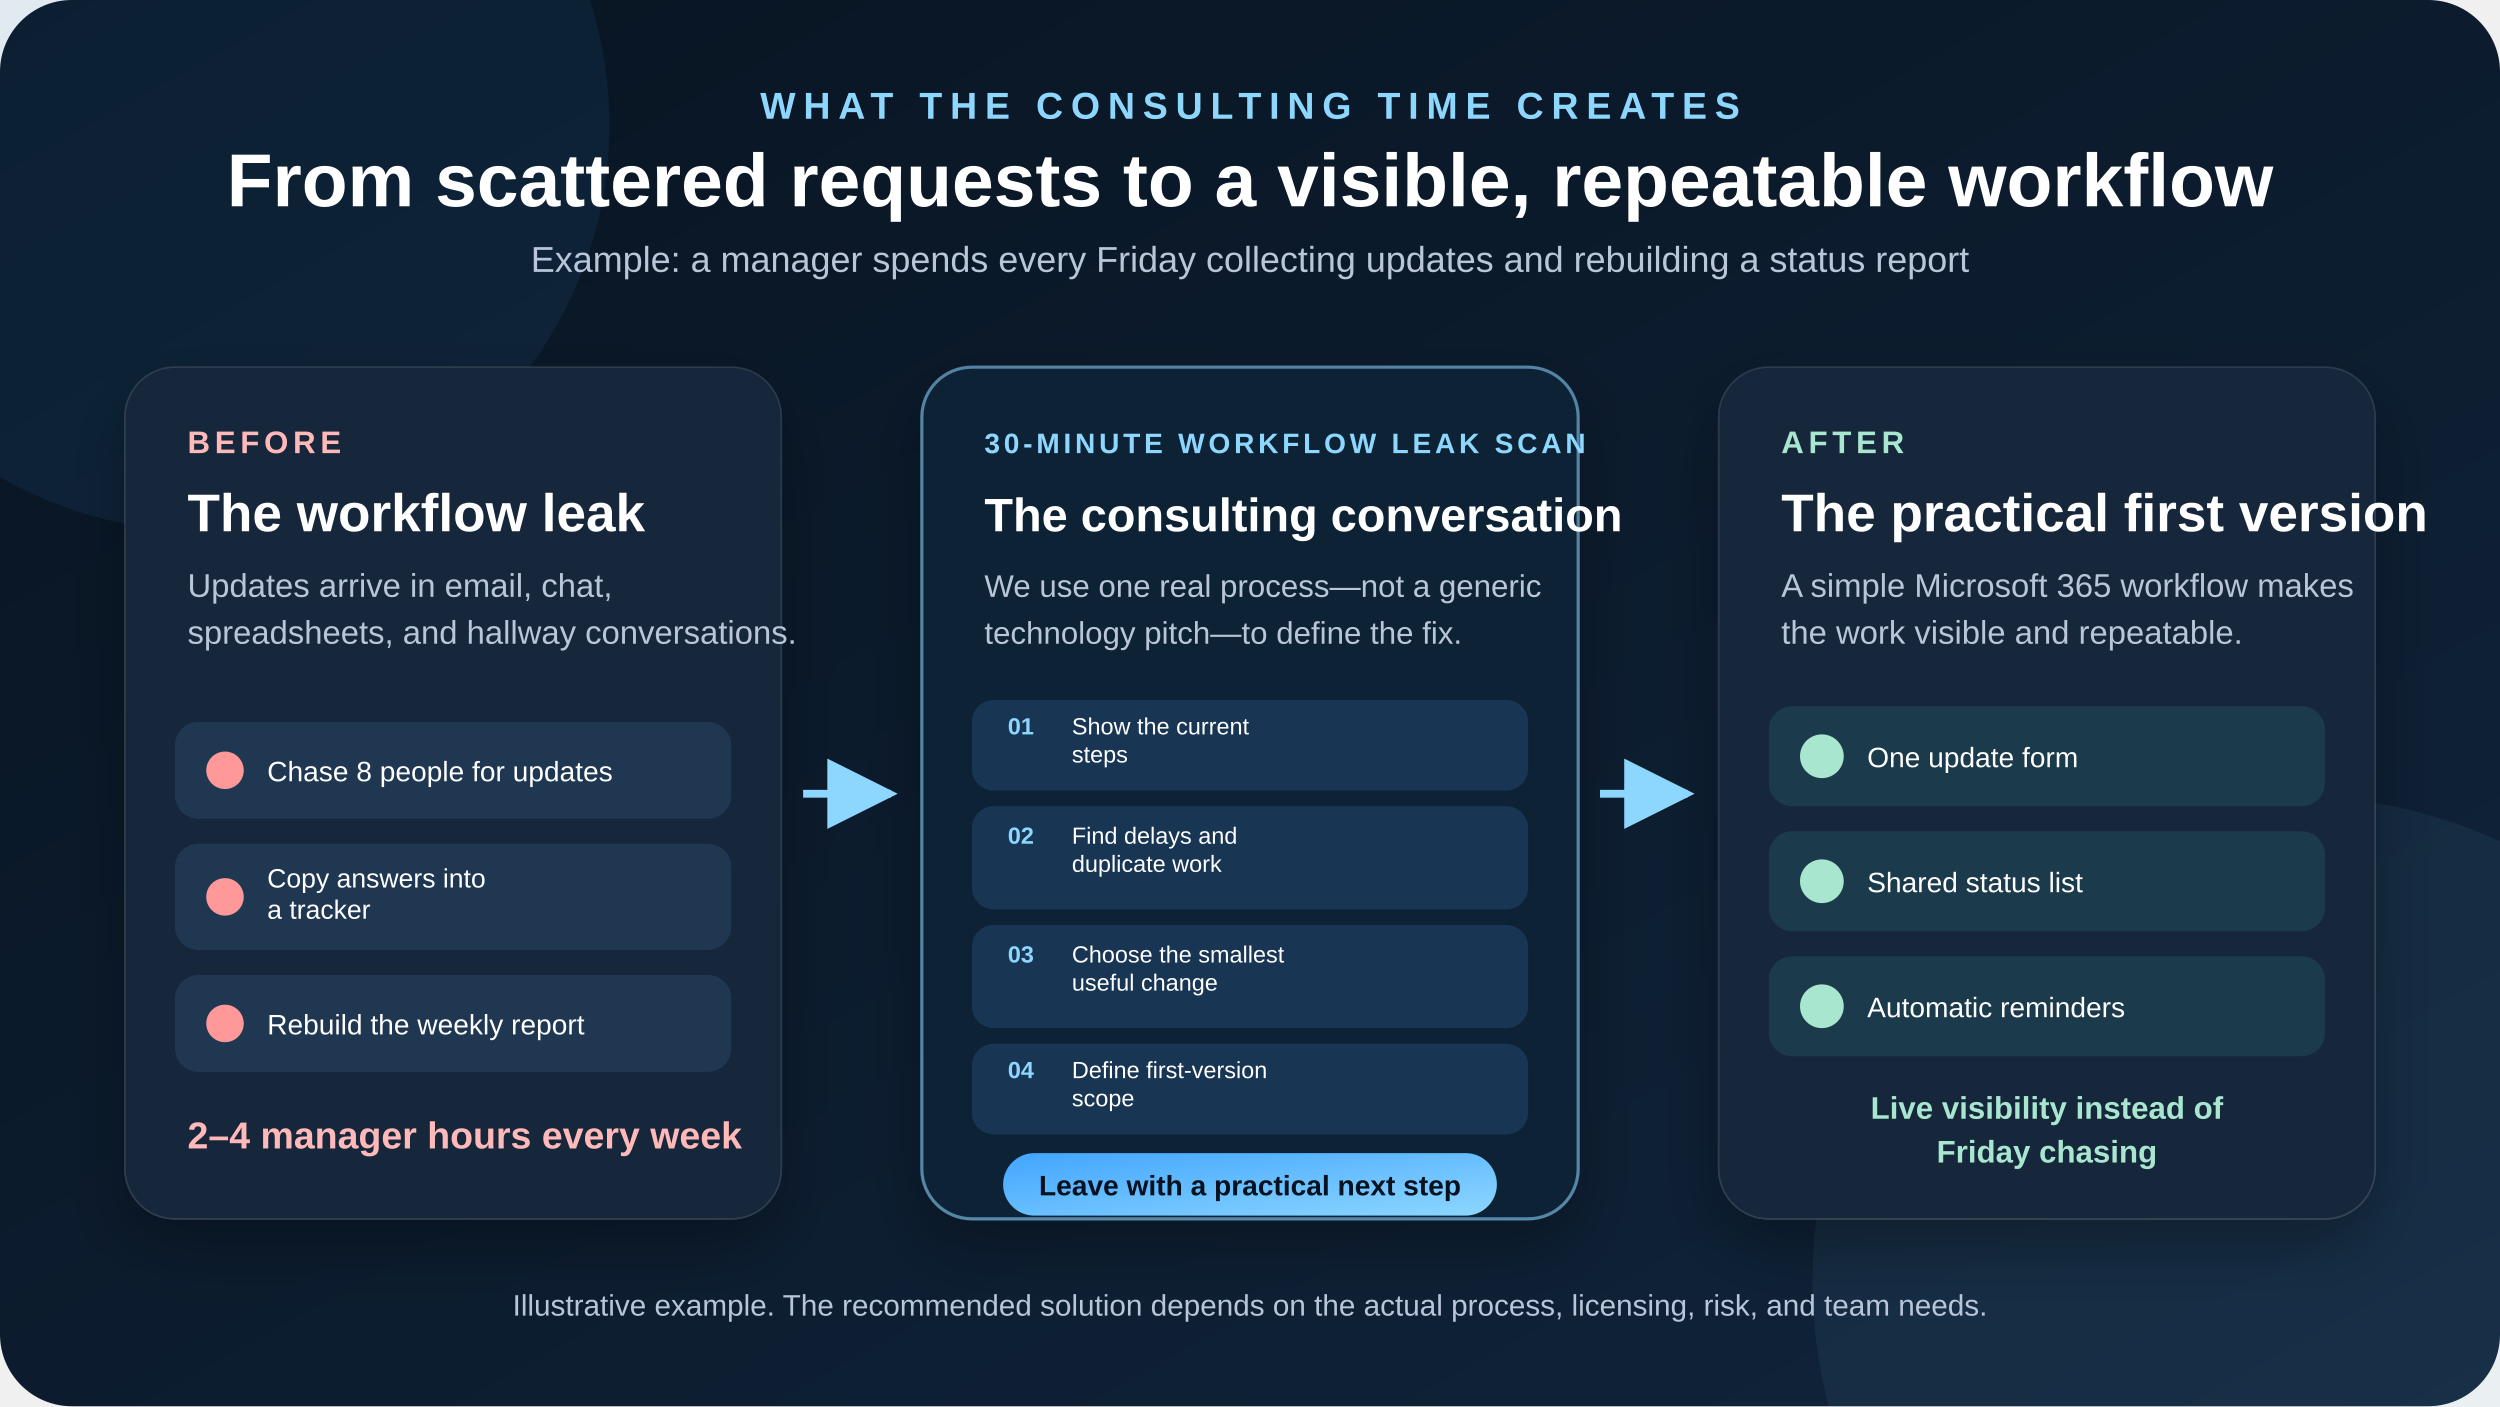
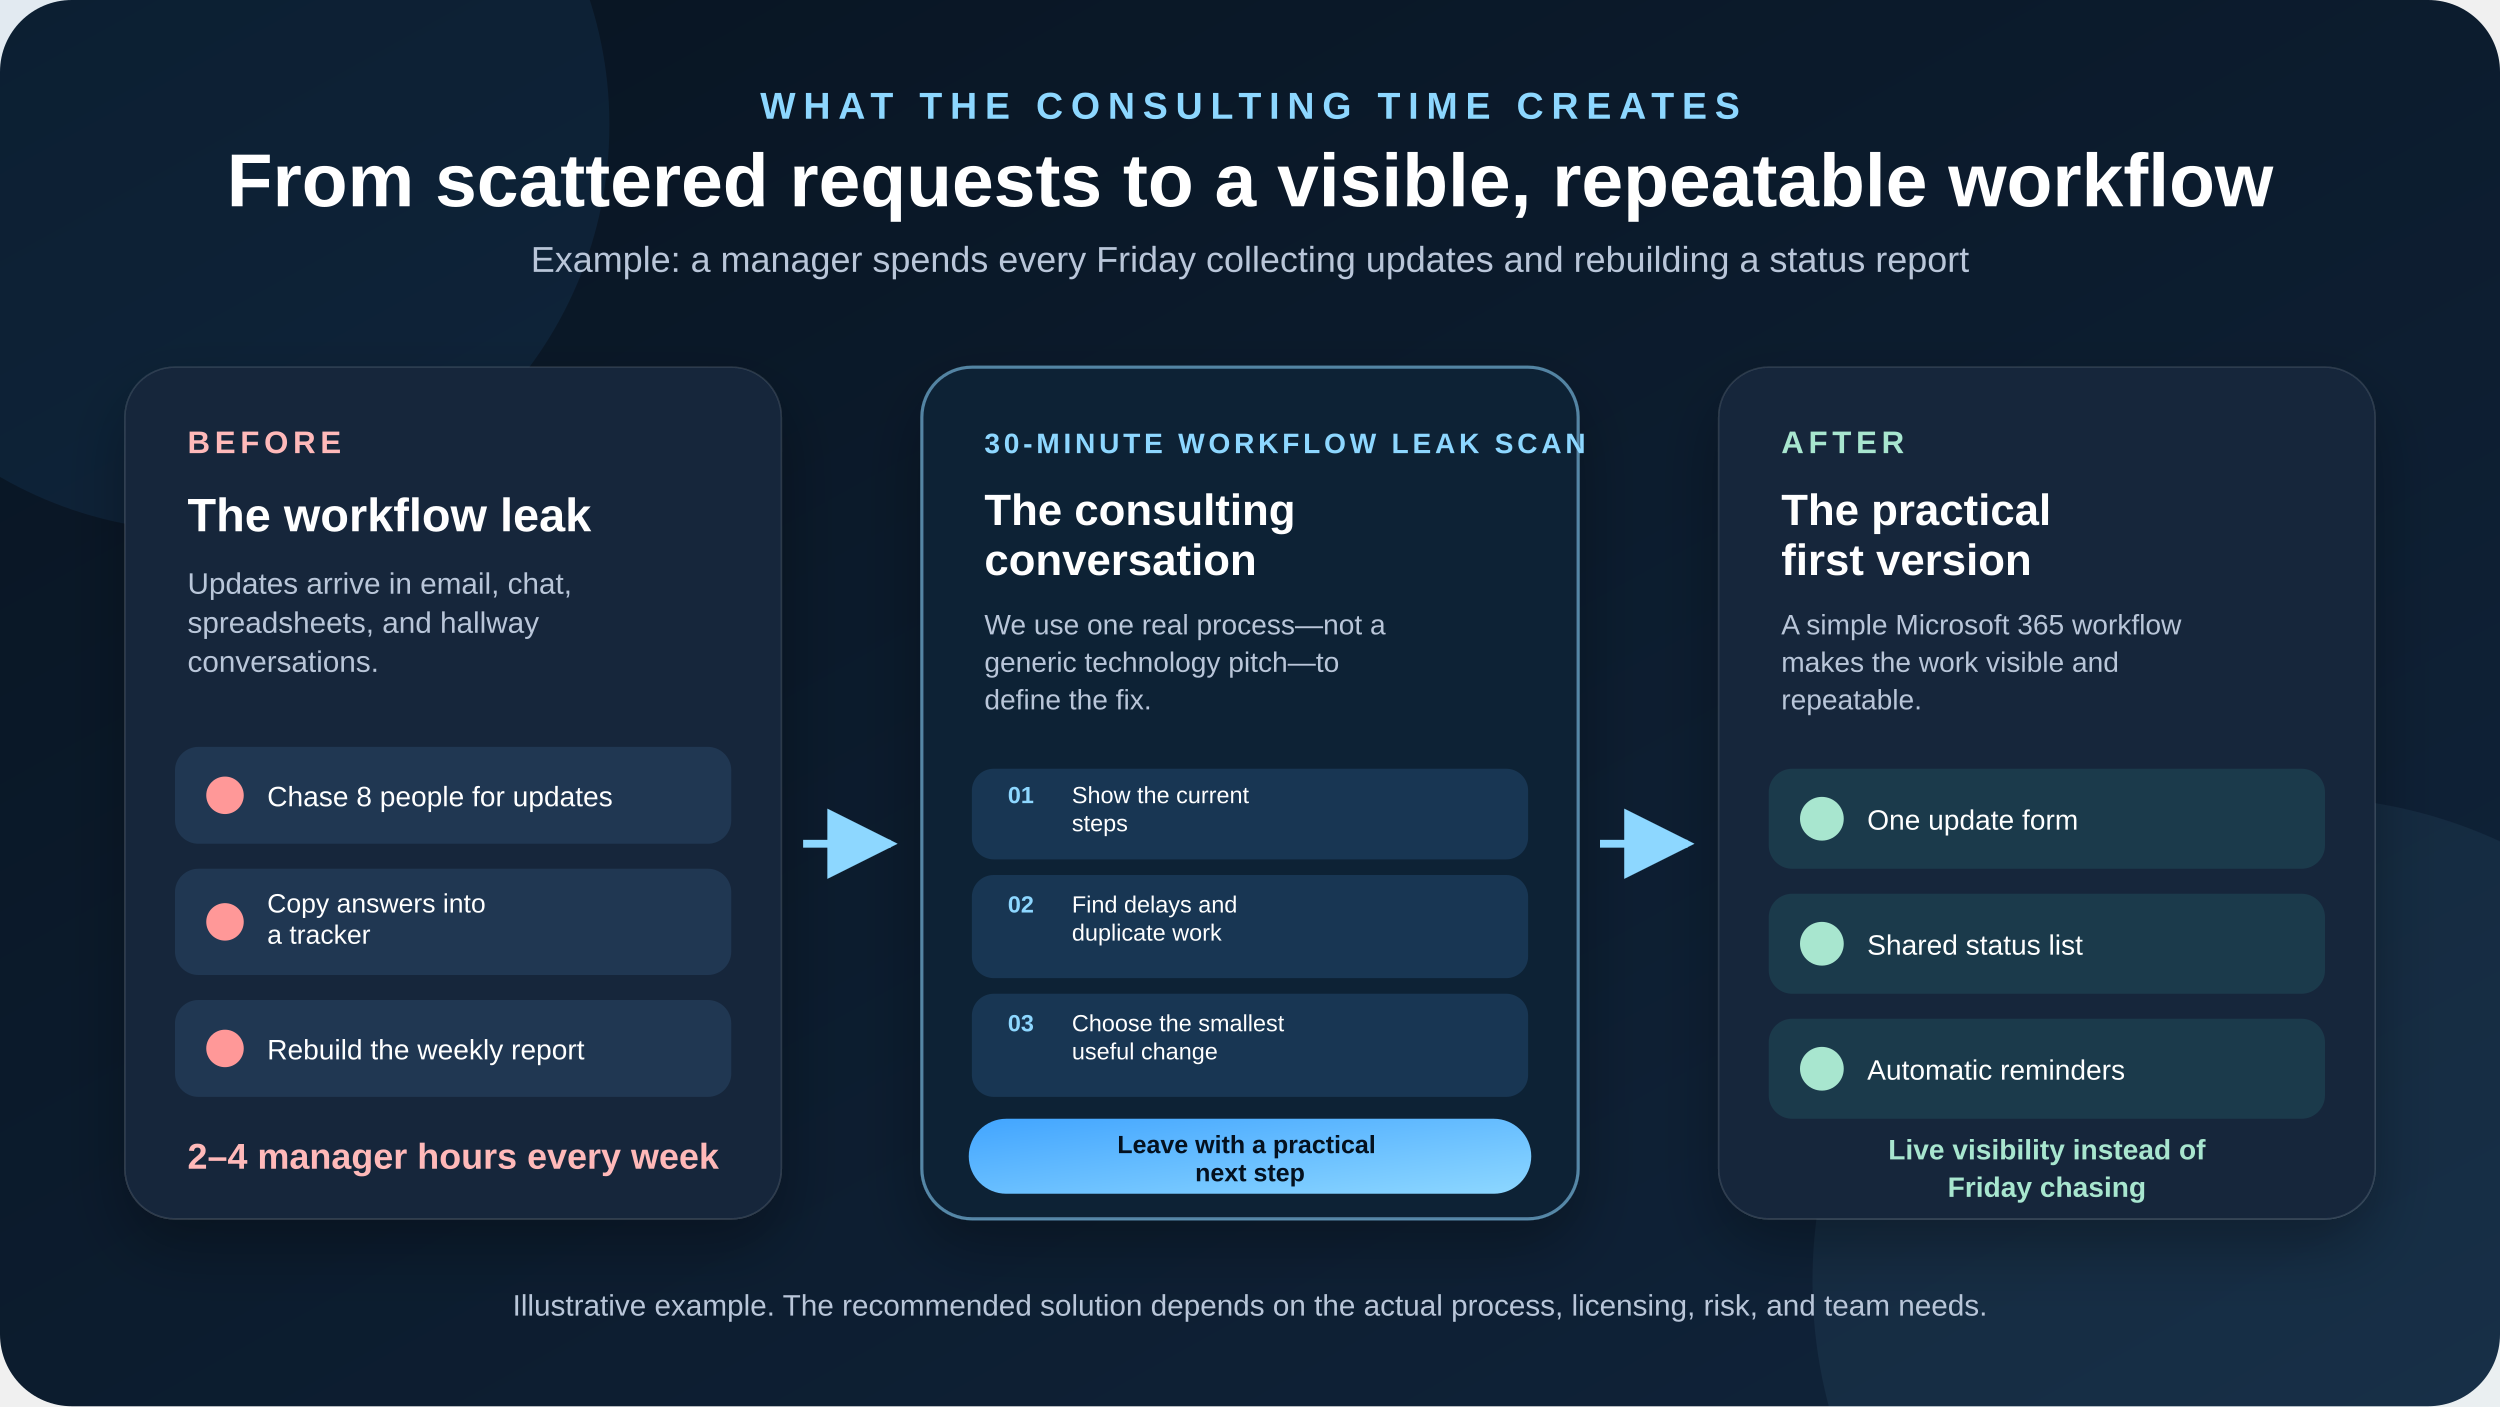
<svg xmlns="http://www.w3.org/2000/svg" width="1600" height="900" viewBox="0 0 1600 900" role="img" aria-labelledby="title desc">
  <defs>
    <linearGradient id="bg" x1="0" y1="0" x2="1" y2="1">
      <stop offset="0" stop-color="#081421" />
      <stop offset="1" stop-color="#10243b" />
    </linearGradient>
    <linearGradient id="consult" x1="0" y1="0" x2="1" y2="1">
      <stop offset="0" stop-color="#42a5ff" />
      <stop offset="1" stop-color="#8dd7ff" />
    </linearGradient>
    <filter id="shadow" x="-20%" y="-20%" width="140%" height="140%">
      <feDropShadow dx="0" dy="18" stdDeviation="20" flood-color="#000000" flood-opacity="0.3" />
    </filter>
    <marker id="arrow" viewBox="0 0 10 10" refX="9" refY="5" markerWidth="9" markerHeight="9" orient="auto-start-reverse">
      <path d="M 0 0 L 10 5 L 0 10 z" fill="#8dd7ff" />
    </marker>
  </defs>
  <rect width="1600" height="900" rx="46" fill="url(#bg)" />
  <circle cx="130" cy="80" r="260" fill="#42a5ff" opacity="0.08" />
  <circle cx="1470" cy="820" r="310" fill="#8dd7ff" opacity="0.06" />
  <g font-family="Arial, Helvetica, sans-serif">
    <text x="800" y="76" text-anchor="middle" fill="#8dd7ff" font-size="24" font-weight="700" letter-spacing="5">WHAT THE CONSULTING TIME CREATES</text>
    <text x="800" y="132" text-anchor="middle" fill="#ffffff" font-size="48" font-weight="700">From scattered requests to a visible, repeatable workflow</text>
    <text x="800" y="174" text-anchor="middle" fill="#b9c6d9" font-size="23">Example: a manager spends every Friday collecting updates and rebuilding a status report</text>
    <g filter="url(#shadow)">
      <rect x="80" y="235" width="420" height="545" rx="32" fill="#14253b" stroke="#ffffff" stroke-opacity="0.12" />
      <rect x="590" y="235" width="420" height="545" rx="32" fill="#0e2035" stroke="#8dd7ff" stroke-opacity="0.55" stroke-width="2" />
      <rect x="1100" y="235" width="420" height="545" rx="32" fill="#14253b" stroke="#ffffff" stroke-opacity="0.12" />
    </g>
    <text x="120" y="290" fill="#ffb9b9" font-size="20" font-weight="700" letter-spacing="3">BEFORE</text>
-     <text x="120" y="340" fill="#ffffff" font-size="34" font-weight="700">The workflow leak</text>
-     <text x="120" y="382" fill="#b9c6d9" font-size="21">Updates arrive in email, chat,</text>
-     <text x="120" y="412" fill="#b9c6d9" font-size="21">spreadsheets, and hallway conversations.</text>
+     <text x="120" y="340" fill="#ffffff" font-size="30" font-weight="700">The workflow leak</text>
+     <text x="120" y="380" fill="#b9c6d9" font-size="19">
+       <tspan x="120" dy="0">Updates arrive in email, chat,</tspan>
+       <tspan x="120" dy="25">spreadsheets, and hallway</tspan>
+       <tspan x="120" dy="25">conversations.</tspan>
+     </text>
    <g>
-       <rect x="112" y="462" width="356" height="62" rx="15" fill="#203752" />
-       <circle cx="144" cy="493" r="12" fill="#ff9898" />
-       <text x="171" y="500" fill="#ffffff" font-size="18">Chase 8 people for updates</text>
-       <rect x="112" y="540" width="356" height="68" rx="15" fill="#203752" />
-       <circle cx="144" cy="574" r="12" fill="#ff9898" />
-       <text x="171" y="568" fill="#ffffff" font-size="17">
+       <rect x="112" y="478" width="356" height="62" rx="15" fill="#203752" />
+       <circle cx="144" cy="509" r="12" fill="#ff9898" />
+       <text x="171" y="516" fill="#ffffff" font-size="18">Chase 8 people for updates</text>
+       <rect x="112" y="556" width="356" height="68" rx="15" fill="#203752" />
+       <circle cx="144" cy="590" r="12" fill="#ff9898" />
+       <text x="171" y="584" fill="#ffffff" font-size="17">
        <tspan x="171" dy="0">Copy answers into</tspan>
        <tspan x="171" dy="20">a tracker</tspan>
      </text>
-       <rect x="112" y="624" width="356" height="62" rx="15" fill="#203752" />
-       <circle cx="144" cy="655" r="12" fill="#ff9898" />
-       <text x="171" y="662" fill="#ffffff" font-size="18">Rebuild the weekly report</text>
+       <rect x="112" y="640" width="356" height="62" rx="15" fill="#203752" />
+       <circle cx="144" cy="671" r="12" fill="#ff9898" />
+       <text x="171" y="678" fill="#ffffff" font-size="18">Rebuild the weekly report</text>
    </g>
-     <text x="120" y="735" fill="#ffb9b9" font-size="24" font-weight="700">2–4 manager hours every week</text>
+     <text x="120" y="748" fill="#ffb9b9" font-size="23" font-weight="700">2–4 manager hours every week</text>
    <text x="630" y="290" fill="#8dd7ff" font-size="18" font-weight="700" letter-spacing="2.4">30-MINUTE WORKFLOW LEAK SCAN</text>
-     <text x="630" y="340" fill="#ffffff" font-size="30" font-weight="700">The consulting conversation</text>
-     <text x="630" y="382" fill="#b9c6d9" font-size="20">We use one real process—not a generic</text>
-     <text x="630" y="412" fill="#b9c6d9" font-size="20">technology pitch—to define the fix.</text>
+     <text x="630" y="336" fill="#ffffff" font-size="28" font-weight="700">
+       <tspan x="630" dy="0">The consulting</tspan>
+       <tspan x="630" dy="32">conversation</tspan>
+     </text>
+     <text x="630" y="406" fill="#b9c6d9" font-size="18">
+       <tspan x="630" dy="0">We use one real process—not a</tspan>
+       <tspan x="630" dy="24">generic technology pitch—to</tspan>
+       <tspan x="630" dy="24">define the fix.</tspan>
+     </text>
    <g>
-       <rect x="622" y="448" width="356" height="58" rx="14" fill="#183653" />
-       <text x="645" y="470" fill="#ffffff" font-size="15">
+       <rect x="622" y="492" width="356" height="58" rx="14" fill="#183653" />
+       <text x="645" y="514" fill="#ffffff" font-size="15">
        <tspan fill="#8dd7ff" font-weight="700">01</tspan>
        <tspan x="686" dy="0">Show the current</tspan>
        <tspan x="686" dy="18">steps</tspan>
      </text>
-       <rect x="622" y="516" width="356" height="66" rx="14" fill="#183653" />
-       <text x="645" y="540" fill="#ffffff" font-size="15">
+       <rect x="622" y="560" width="356" height="66" rx="14" fill="#183653" />
+       <text x="645" y="584" fill="#ffffff" font-size="15">
        <tspan fill="#8dd7ff" font-weight="700">02</tspan>
        <tspan x="686" dy="0">Find delays and</tspan>
        <tspan x="686" dy="18">duplicate work</tspan>
      </text>
-       <rect x="622" y="592" width="356" height="66" rx="14" fill="#183653" />
-       <text x="645" y="616" fill="#ffffff" font-size="15">
+       <rect x="622" y="636" width="356" height="66" rx="14" fill="#183653" />
+       <text x="645" y="660" fill="#ffffff" font-size="15">
        <tspan fill="#8dd7ff" font-weight="700">03</tspan>
        <tspan x="686" dy="0">Choose the smallest</tspan>
        <tspan x="686" dy="18">useful change</tspan>
      </text>
-       <rect x="622" y="668" width="356" height="58" rx="14" fill="#183653" />
-       <text x="645" y="690" fill="#ffffff" font-size="15">
-         <tspan fill="#8dd7ff" font-weight="700">04</tspan>
-         <tspan x="686" dy="0">Define first-version</tspan>
-         <tspan x="686" dy="18">scope</tspan>
-       </text>
    </g>
-     <rect x="642" y="738" width="316" height="40" rx="20" fill="url(#consult)" />
-     <text x="800" y="765" text-anchor="middle" fill="#04111f" font-size="18" font-weight="700">Leave with a practical next step</text>
+     <rect x="620" y="716" width="360" height="48" rx="24" fill="url(#consult)" />
+     <text x="800" y="738" text-anchor="middle" fill="#04111f" font-size="16" font-weight="700">
+       <tspan x="800" dy="0">Leave with a practical</tspan>
+       <tspan x="800" dy="18">next step</tspan>
+     </text>
    <text x="1140" y="290" fill="#a8e6cf" font-size="20" font-weight="700" letter-spacing="3">AFTER</text>
-     <text x="1140" y="340" fill="#ffffff" font-size="34" font-weight="700">The practical first version</text>
-     <text x="1140" y="382" fill="#b9c6d9" font-size="21">A simple Microsoft 365 workflow makes</text>
-     <text x="1140" y="412" fill="#b9c6d9" font-size="21">the work visible and repeatable.</text>
+     <text x="1140" y="336" fill="#ffffff" font-size="28" font-weight="700">
+       <tspan x="1140" dy="0">The practical</tspan>
+       <tspan x="1140" dy="32">first version</tspan>
+     </text>
+     <text x="1140" y="406" fill="#b9c6d9" font-size="18">
+       <tspan x="1140" dy="0">A simple Microsoft 365 workflow</tspan>
+       <tspan x="1140" dy="24">makes the work visible and</tspan>
+       <tspan x="1140" dy="24">repeatable.</tspan>
+     </text>
    <g>
-       <rect x="1132" y="452" width="356" height="64" rx="15" fill="#1b3a4b" />
-       <circle cx="1166" cy="484" r="14" fill="#a8e6cf" />
-       <text x="1195" y="491" fill="#ffffff" font-size="18">One update form</text>
-       <rect x="1132" y="532" width="356" height="64" rx="15" fill="#1b3a4b" />
-       <circle cx="1166" cy="564" r="14" fill="#a8e6cf" />
-       <text x="1195" y="571" fill="#ffffff" font-size="18">Shared status list</text>
-       <rect x="1132" y="612" width="356" height="64" rx="15" fill="#1b3a4b" />
-       <circle cx="1166" cy="644" r="14" fill="#a8e6cf" />
-       <text x="1195" y="651" fill="#ffffff" font-size="18">Automatic reminders</text>
+       <rect x="1132" y="492" width="356" height="64" rx="15" fill="#1b3a4b" />
+       <circle cx="1166" cy="524" r="14" fill="#a8e6cf" />
+       <text x="1195" y="531" fill="#ffffff" font-size="18">One update form</text>
+       <rect x="1132" y="572" width="356" height="64" rx="15" fill="#1b3a4b" />
+       <circle cx="1166" cy="604" r="14" fill="#a8e6cf" />
+       <text x="1195" y="611" fill="#ffffff" font-size="18">Shared status list</text>
+       <rect x="1132" y="652" width="356" height="64" rx="15" fill="#1b3a4b" />
+       <circle cx="1166" cy="684" r="14" fill="#a8e6cf" />
+       <text x="1195" y="691" fill="#ffffff" font-size="18">Automatic reminders</text>
    </g>
-     <text x="1310" y="716" text-anchor="middle" fill="#a8e6cf" font-size="20" font-weight="700">Live visibility instead of</text>
-     <text x="1310" y="744" text-anchor="middle" fill="#a8e6cf" font-size="20" font-weight="700">Friday chasing</text>
-     <line x1="514" y1="508" x2="570" y2="508" stroke="#8dd7ff" stroke-width="5" marker-end="url(#arrow)" />
-     <line x1="1024" y1="508" x2="1080" y2="508" stroke="#8dd7ff" stroke-width="5" marker-end="url(#arrow)" />
+     <text x="1310" y="742" text-anchor="middle" fill="#a8e6cf" font-size="18" font-weight="700">Live visibility instead of</text>
+     <text x="1310" y="766" text-anchor="middle" fill="#a8e6cf" font-size="18" font-weight="700">Friday chasing</text>
+     <line x1="514" y1="540" x2="570" y2="540" stroke="#8dd7ff" stroke-width="5" marker-end="url(#arrow)" />
+     <line x1="1024" y1="540" x2="1080" y2="540" stroke="#8dd7ff" stroke-width="5" marker-end="url(#arrow)" />
    <text x="800" y="842" text-anchor="middle" fill="#b9c6d9" font-size="19">Illustrative example. The recommended solution depends on the actual process, licensing, risk, and team needs.</text>
  </g>
</svg>
